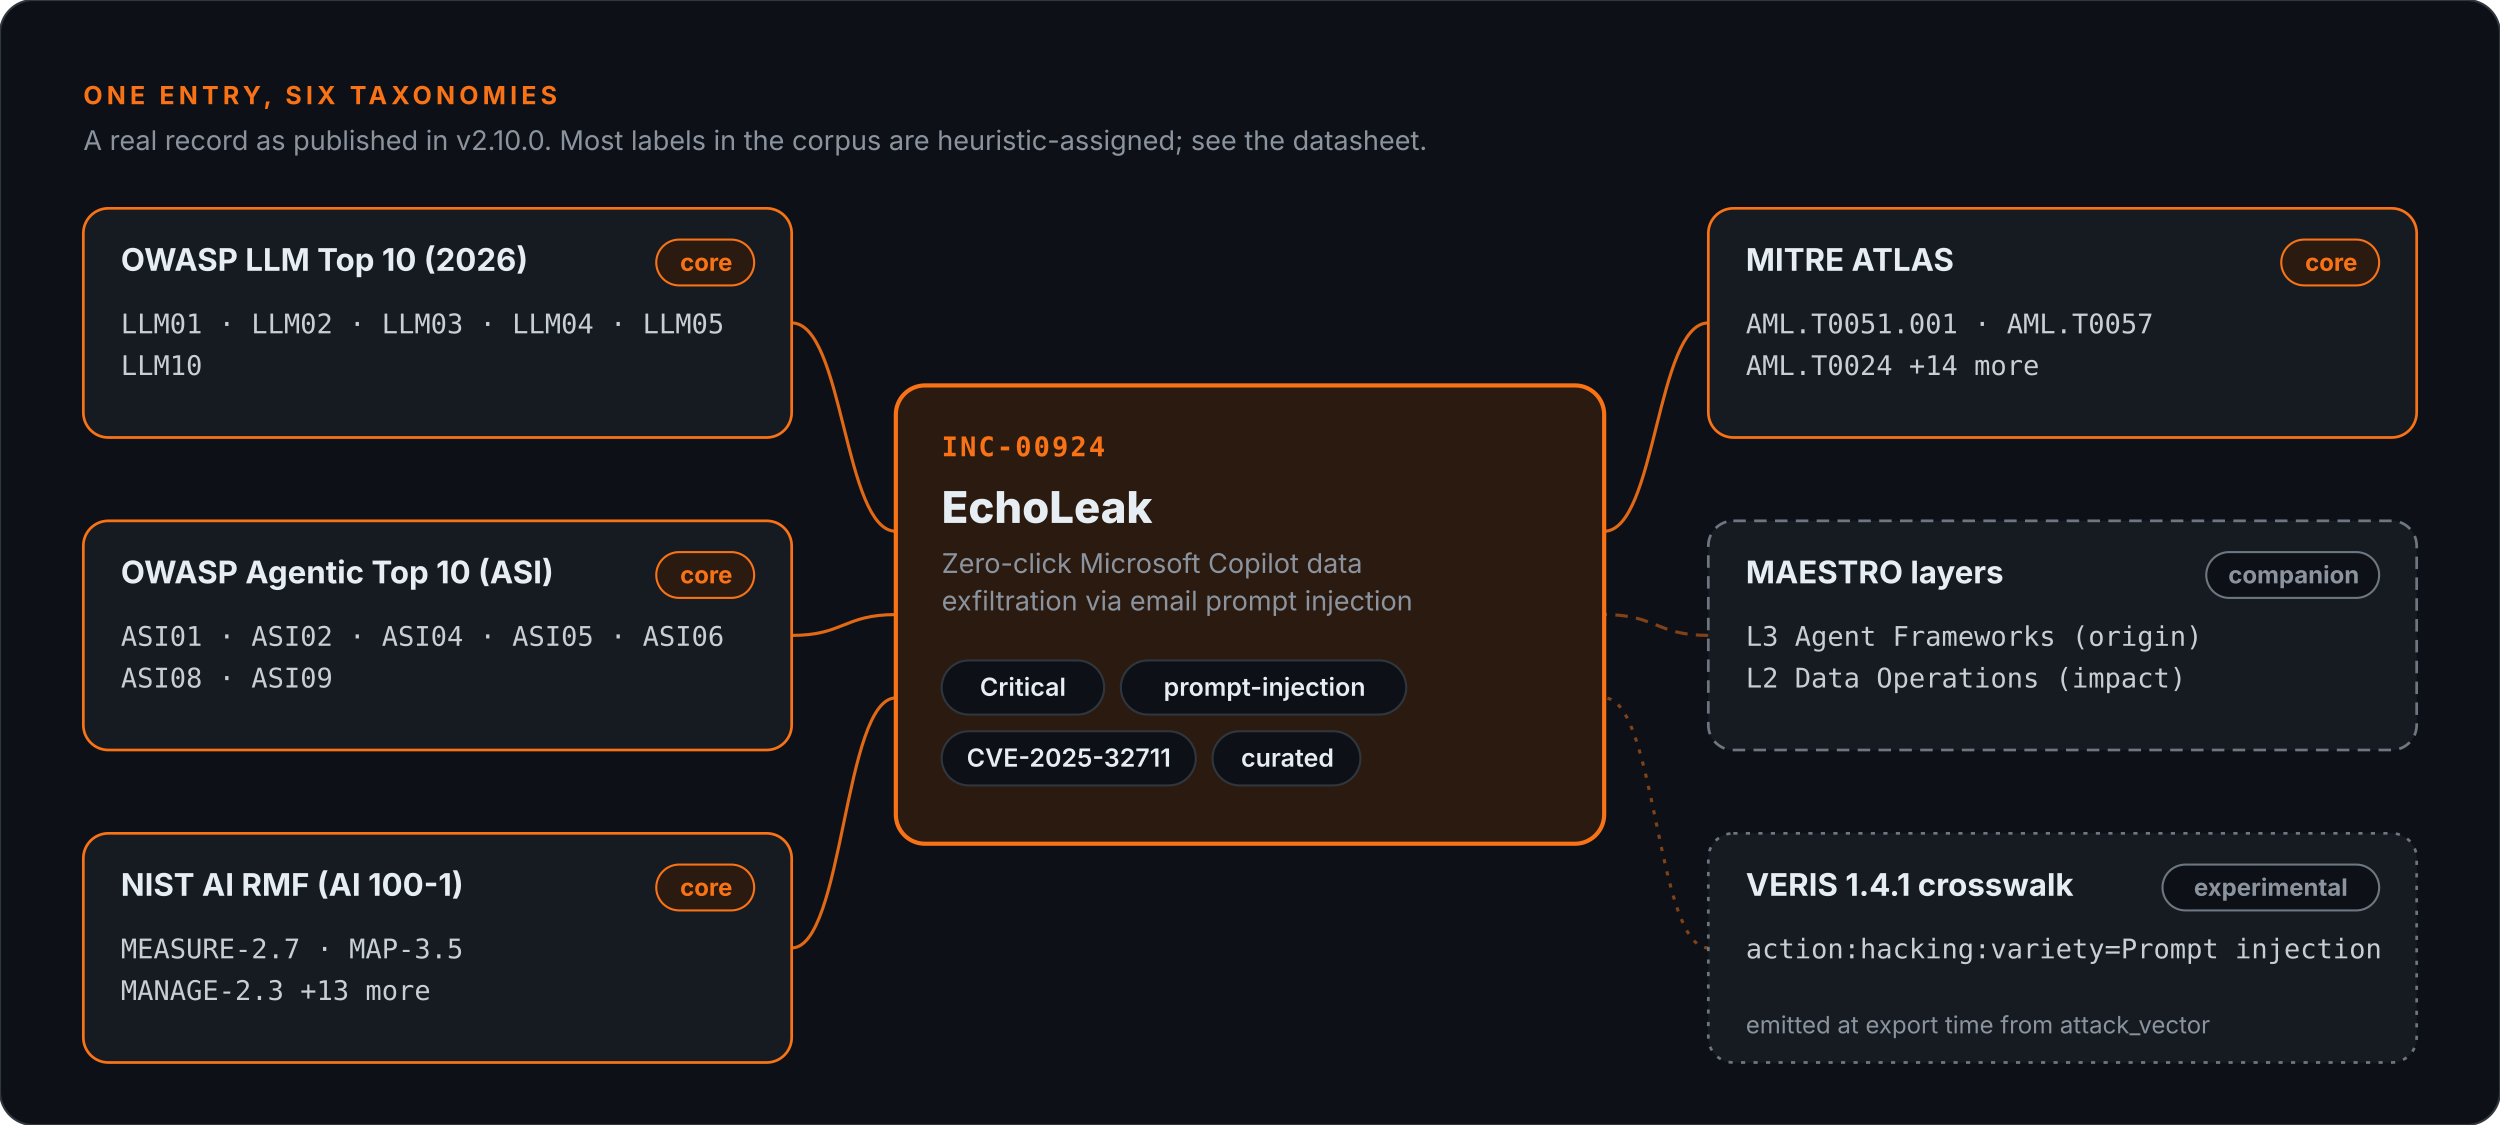
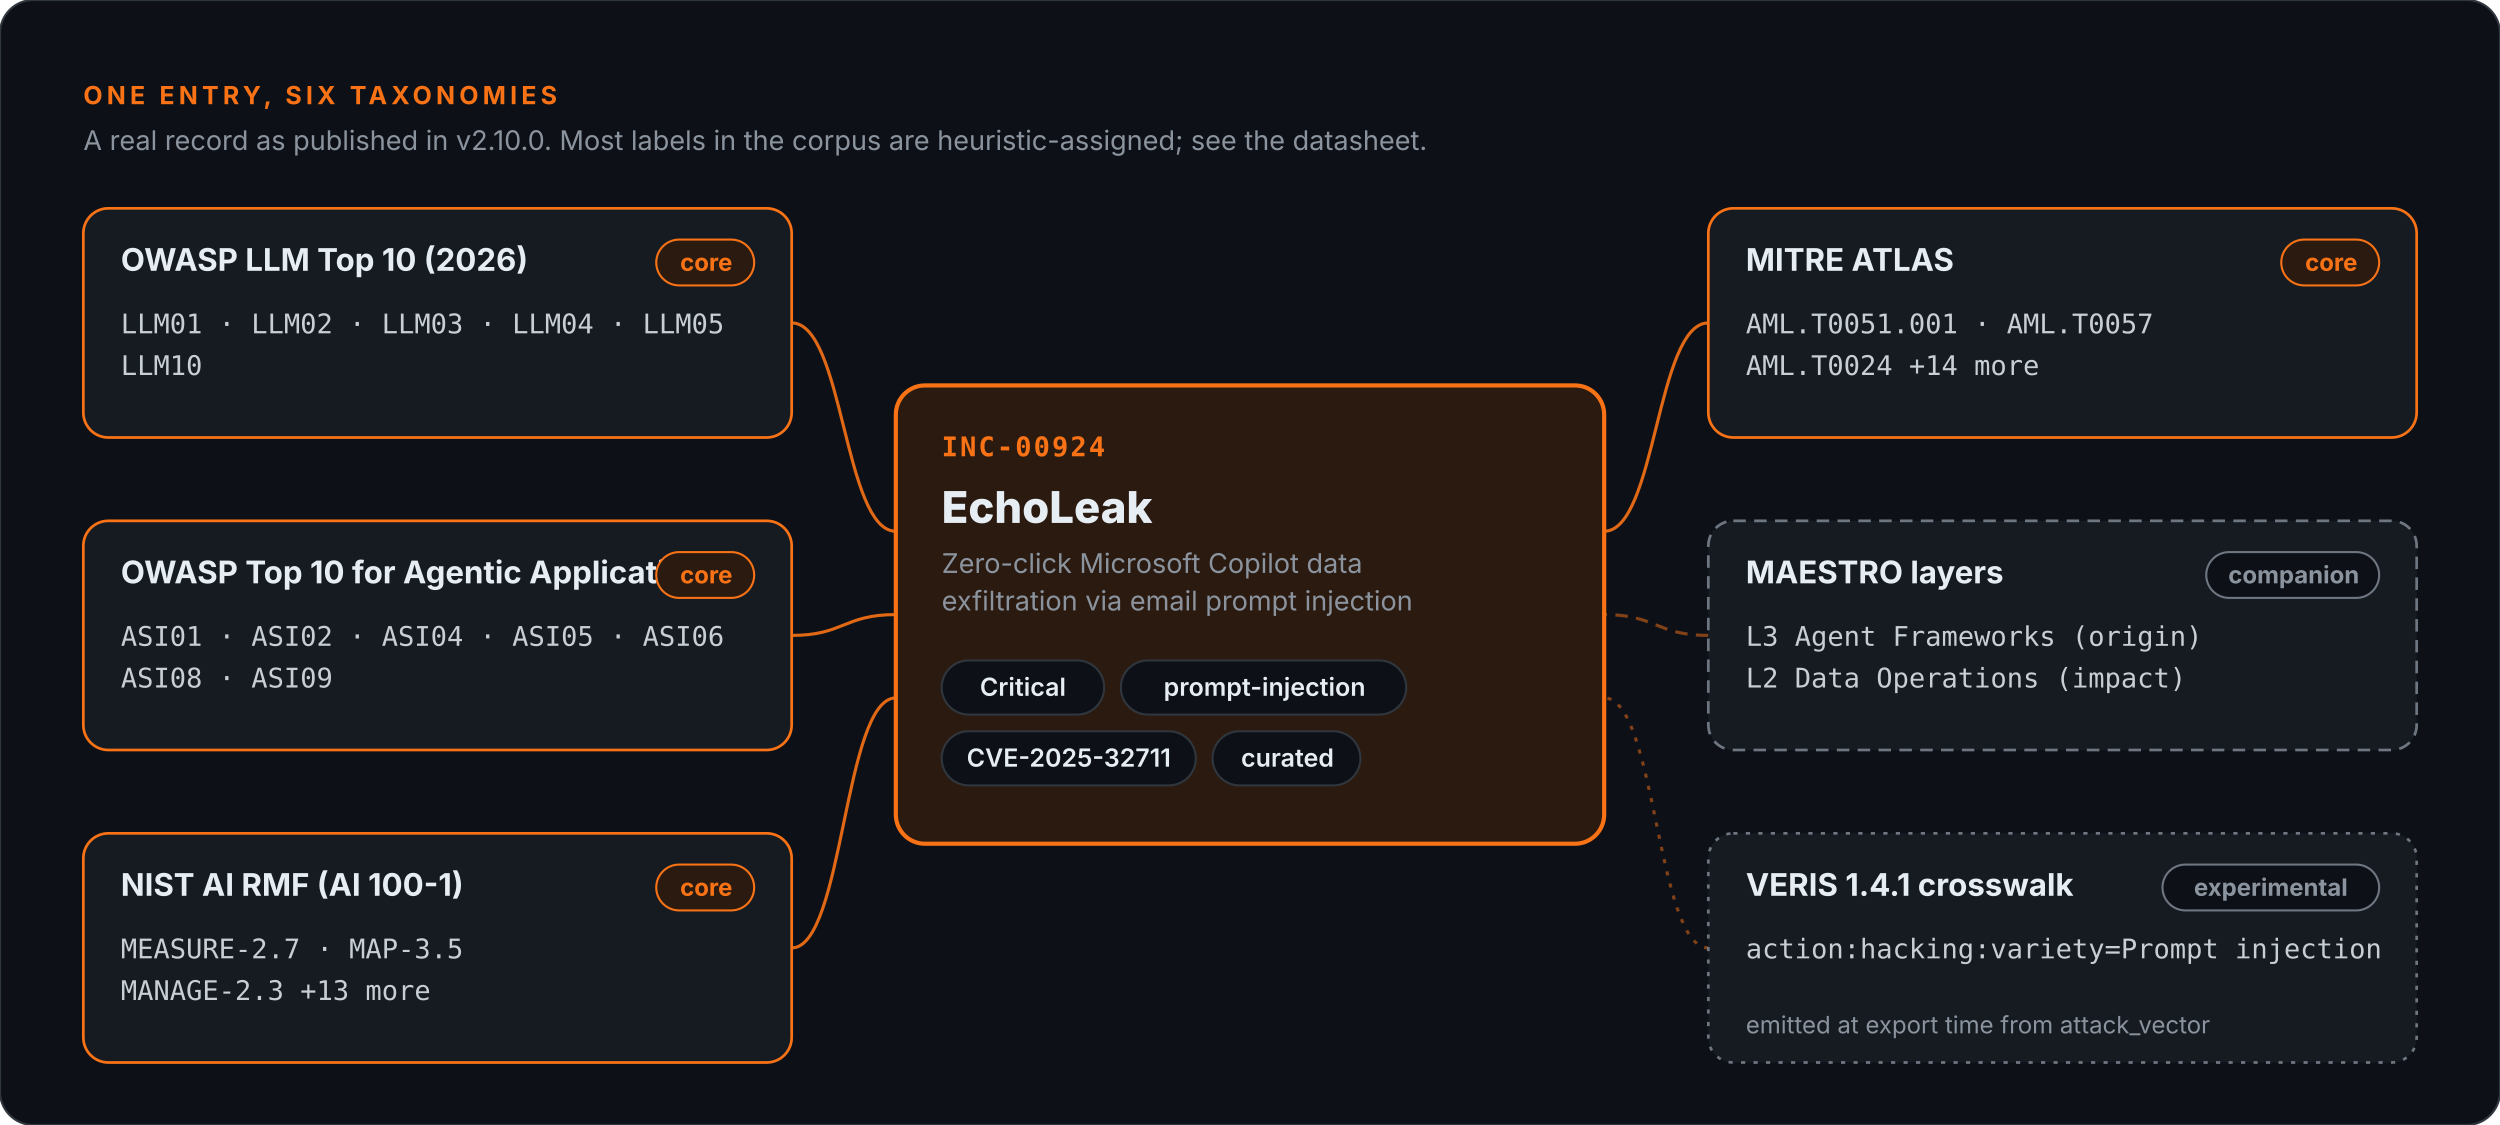
- <svg xmlns="http://www.w3.org/2000/svg" viewBox="0 0 1200 540" width="1200" height="540" role="img" aria-label="Taxonomy map: incident INC-00924 (EchoLeak) mapped onto OWASP LLM Top 10 2026, OWASP Agentic Top 10, NIST AI RMF, MITRE ATLAS (core), MAESTRO (companion) and a VERIS crosswalk (experimental)" font-family="Inter,Segoe UI,system-ui,-apple-system,Roboto,Helvetica,Arial,sans-serif">
+ <svg xmlns="http://www.w3.org/2000/svg" viewBox="0 0 1200 540" width="1200" height="540" role="img" aria-label="Taxonomy map: incident INC-00924 (EchoLeak) mapped onto OWASP LLM Top 10 2026, OWASP Top 10 for Agentic Applications, NIST AI RMF, MITRE ATLAS (core), MAESTRO (companion) and a VERIS crosswalk (experimental)" font-family="Inter,Segoe UI,system-ui,-apple-system,Roboto,Helvetica,Arial,sans-serif">
  <rect width="1200" height="540" rx="16" fill="#0d1117" stroke="#30363d" />
  <text x="40" y="50" font-size="12" font-weight="700" letter-spacing="2" fill="#f97316">ONE ENTRY, SIX TAXONOMIES</text>
  <text x="40" y="72" font-size="13" fill="#8b949e">A real record as published in v2.10.0. Most labels in the corpus are heuristic-assigned; see the datasheet.</text>
  <path d="M380 155.0 C 405.0 155.0, 405.0 255.0, 430 255.0" fill="none" stroke="#f97316" stroke-width="1.5" stroke-opacity="0.9" />
  <rect x="40" y="100" width="340" height="110" rx="12" fill="#161b22" stroke="#f97316" stroke-width="1.3" />
  <text x="58" y="130" font-size="15" font-weight="700" fill="#e6edf3">OWASP LLM Top 10 (2026)</text>
  <rect x="315" y="115" width="47" height="22" rx="11" fill="#2a1a10" stroke="#f97316" />
  <text x="339" y="130" text-anchor="middle" font-size="11.5" font-weight="650" fill="#f97316">core</text>
  <text x="58" y="160" font-size="13" font-family="ui-monospace,SFMono-Regular,Consolas,Menlo,monospace" fill="#e6edf3" fill-opacity="0.85">LLM01 · LLM02 · LLM03 · LLM04 · LLM05</text>
  <text x="58" y="180" font-size="13" font-family="ui-monospace,SFMono-Regular,Consolas,Menlo,monospace" fill="#e6edf3" fill-opacity="0.85">LLM10</text>
  <path d="M380 305.0 C 405.0 305.0, 405.0 295.0, 430 295.0" fill="none" stroke="#f97316" stroke-width="1.5" stroke-opacity="0.9" />
  <rect x="40" y="250" width="340" height="110" rx="12" fill="#161b22" stroke="#f97316" stroke-width="1.3" />
-   <text x="58" y="280" font-size="15" font-weight="700" fill="#e6edf3">OWASP Agentic Top 10 (ASI)</text>
+   <text x="58" y="280" font-size="15" font-weight="700" fill="#e6edf3">OWASP Top 10 for Agentic Applications</text>
  <rect x="315" y="265" width="47" height="22" rx="11" fill="#2a1a10" stroke="#f97316" />
  <text x="339" y="280" text-anchor="middle" font-size="11.5" font-weight="650" fill="#f97316">core</text>
  <text x="58" y="310" font-size="13" font-family="ui-monospace,SFMono-Regular,Consolas,Menlo,monospace" fill="#e6edf3" fill-opacity="0.85">ASI01 · ASI02 · ASI04 · ASI05 · ASI06</text>
  <text x="58" y="330" font-size="13" font-family="ui-monospace,SFMono-Regular,Consolas,Menlo,monospace" fill="#e6edf3" fill-opacity="0.85">ASI08 · ASI09</text>
  <path d="M380 455.0 C 405.0 455.0, 405.0 335.0, 430 335.0" fill="none" stroke="#f97316" stroke-width="1.5" stroke-opacity="0.9" />
  <rect x="40" y="400" width="340" height="110" rx="12" fill="#161b22" stroke="#f97316" stroke-width="1.3" />
  <text x="58" y="430" font-size="15" font-weight="700" fill="#e6edf3">NIST AI RMF (AI 100-1)</text>
  <rect x="315" y="415" width="47" height="22" rx="11" fill="#2a1a10" stroke="#f97316" />
  <text x="339" y="430" text-anchor="middle" font-size="11.5" font-weight="650" fill="#f97316">core</text>
  <text x="58" y="460" font-size="13" font-family="ui-monospace,SFMono-Regular,Consolas,Menlo,monospace" fill="#e6edf3" fill-opacity="0.85">MEASURE-2.7 · MAP-3.5</text>
  <text x="58" y="480" font-size="13" font-family="ui-monospace,SFMono-Regular,Consolas,Menlo,monospace" fill="#e6edf3" fill-opacity="0.85">MANAGE-2.3   +13 more</text>
  <path d="M820 155.0 C 795.0 155.0, 795.0 255.0, 770 255.0" fill="none" stroke="#f97316" stroke-width="1.5" stroke-opacity="0.9" />
  <rect x="820" y="100" width="340" height="110" rx="12" fill="#161b22" stroke="#f97316" stroke-width="1.3" />
  <text x="838" y="130" font-size="15" font-weight="700" fill="#e6edf3">MITRE ATLAS</text>
  <rect x="1095" y="115" width="47" height="22" rx="11" fill="#2a1a10" stroke="#f97316" />
  <text x="1119" y="130" text-anchor="middle" font-size="11.5" font-weight="650" fill="#f97316">core</text>
  <text x="838" y="160" font-size="13" font-family="ui-monospace,SFMono-Regular,Consolas,Menlo,monospace" fill="#e6edf3" fill-opacity="0.85">AML.T0051.001 · AML.T0057</text>
  <text x="838" y="180" font-size="13" font-family="ui-monospace,SFMono-Regular,Consolas,Menlo,monospace" fill="#e6edf3" fill-opacity="0.85">AML.T0024   +14 more</text>
  <path d="M820 305.0 C 795.0 305.0, 795.0 295.0, 770 295.0" fill="none" stroke="#f97316" stroke-width="1.5" stroke-opacity="0.5" stroke-dasharray="6 4" />
  <rect x="820" y="250" width="340" height="110" rx="12" fill="#161b22" stroke="#6e7681" stroke-width="1.3" stroke-dasharray="6 4" />
  <text x="838" y="280" font-size="15" font-weight="700" fill="#e6edf3">MAESTRO layers</text>
  <rect x="1059" y="265" width="83" height="22" rx="11" fill="#0d1117" stroke="#6e7681" />
  <text x="1101" y="280" text-anchor="middle" font-size="11.5" font-weight="650" fill="#8b949e">companion</text>
  <text x="838" y="310" font-size="13" font-family="ui-monospace,SFMono-Regular,Consolas,Menlo,monospace" fill="#e6edf3" fill-opacity="0.85">L3 Agent Frameworks (origin)</text>
  <text x="838" y="330" font-size="13" font-family="ui-monospace,SFMono-Regular,Consolas,Menlo,monospace" fill="#e6edf3" fill-opacity="0.85">L2 Data Operations (impact)</text>
  <path d="M820 455.0 C 795.0 455.0, 795.0 335.0, 770 335.0" fill="none" stroke="#f97316" stroke-width="1.5" stroke-opacity="0.5" stroke-dasharray="2 4" />
  <rect x="820" y="400" width="340" height="110" rx="12" fill="#161b22" stroke="#6e7681" stroke-width="1.3" stroke-dasharray="2 4" />
  <text x="838" y="430" font-size="15" font-weight="700" fill="#e6edf3">VERIS 1.4.1 crosswalk</text>
  <rect x="1038" y="415" width="104" height="22" rx="11" fill="#0d1117" stroke="#6e7681" />
  <text x="1090" y="430" text-anchor="middle" font-size="11.5" font-weight="650" fill="#8b949e">experimental</text>
  <text x="838" y="460" font-size="13" font-family="ui-monospace,SFMono-Regular,Consolas,Menlo,monospace" fill="#e6edf3" fill-opacity="0.85">action:hacking:variety=Prompt injection</text>
  <text x="838" y="496" font-size="11.5" fill="#8b949e">emitted at export time from attack_vector</text>
  <rect x="430" y="185" width="340" height="220" rx="14" fill="#2a1a10" stroke="#f97316" stroke-width="2" />
  <text x="452" y="219" font-size="13" font-weight="700" letter-spacing="1" font-family="ui-monospace,SFMono-Regular,Consolas,Menlo,monospace" fill="#f97316">INC-00924</text>
  <text x="452" y="251" font-size="21" font-weight="800" fill="#e6edf3">EchoLeak</text>
  <text x="452" y="275" font-size="13" fill="#8b949e">Zero-click Microsoft Copilot data</text>
  <text x="452" y="293" font-size="13" fill="#8b949e">exfiltration via email prompt injection</text>
  <rect x="452" y="317" width="78" height="26" rx="13" fill="#0d1117" stroke="#30363d" />
  <text x="491" y="334" text-anchor="middle" font-size="12" font-weight="600" fill="#e6edf3">Critical</text>
  <rect x="538" y="317" width="137" height="26" rx="13" fill="#0d1117" stroke="#30363d" />
  <text x="607" y="334" text-anchor="middle" font-size="12" font-weight="600" fill="#e6edf3">prompt-injection</text>
  <rect x="452" y="351" width="122" height="26" rx="13" fill="#0d1117" stroke="#30363d" />
  <text x="513" y="368" text-anchor="middle" font-size="12" font-weight="600" fill="#e6edf3">CVE-2025-32711</text>
  <rect x="582" y="351" width="71" height="26" rx="13" fill="#0d1117" stroke="#30363d" />
  <text x="618" y="368" text-anchor="middle" font-size="12" font-weight="600" fill="#e6edf3">curated</text>
</svg>
